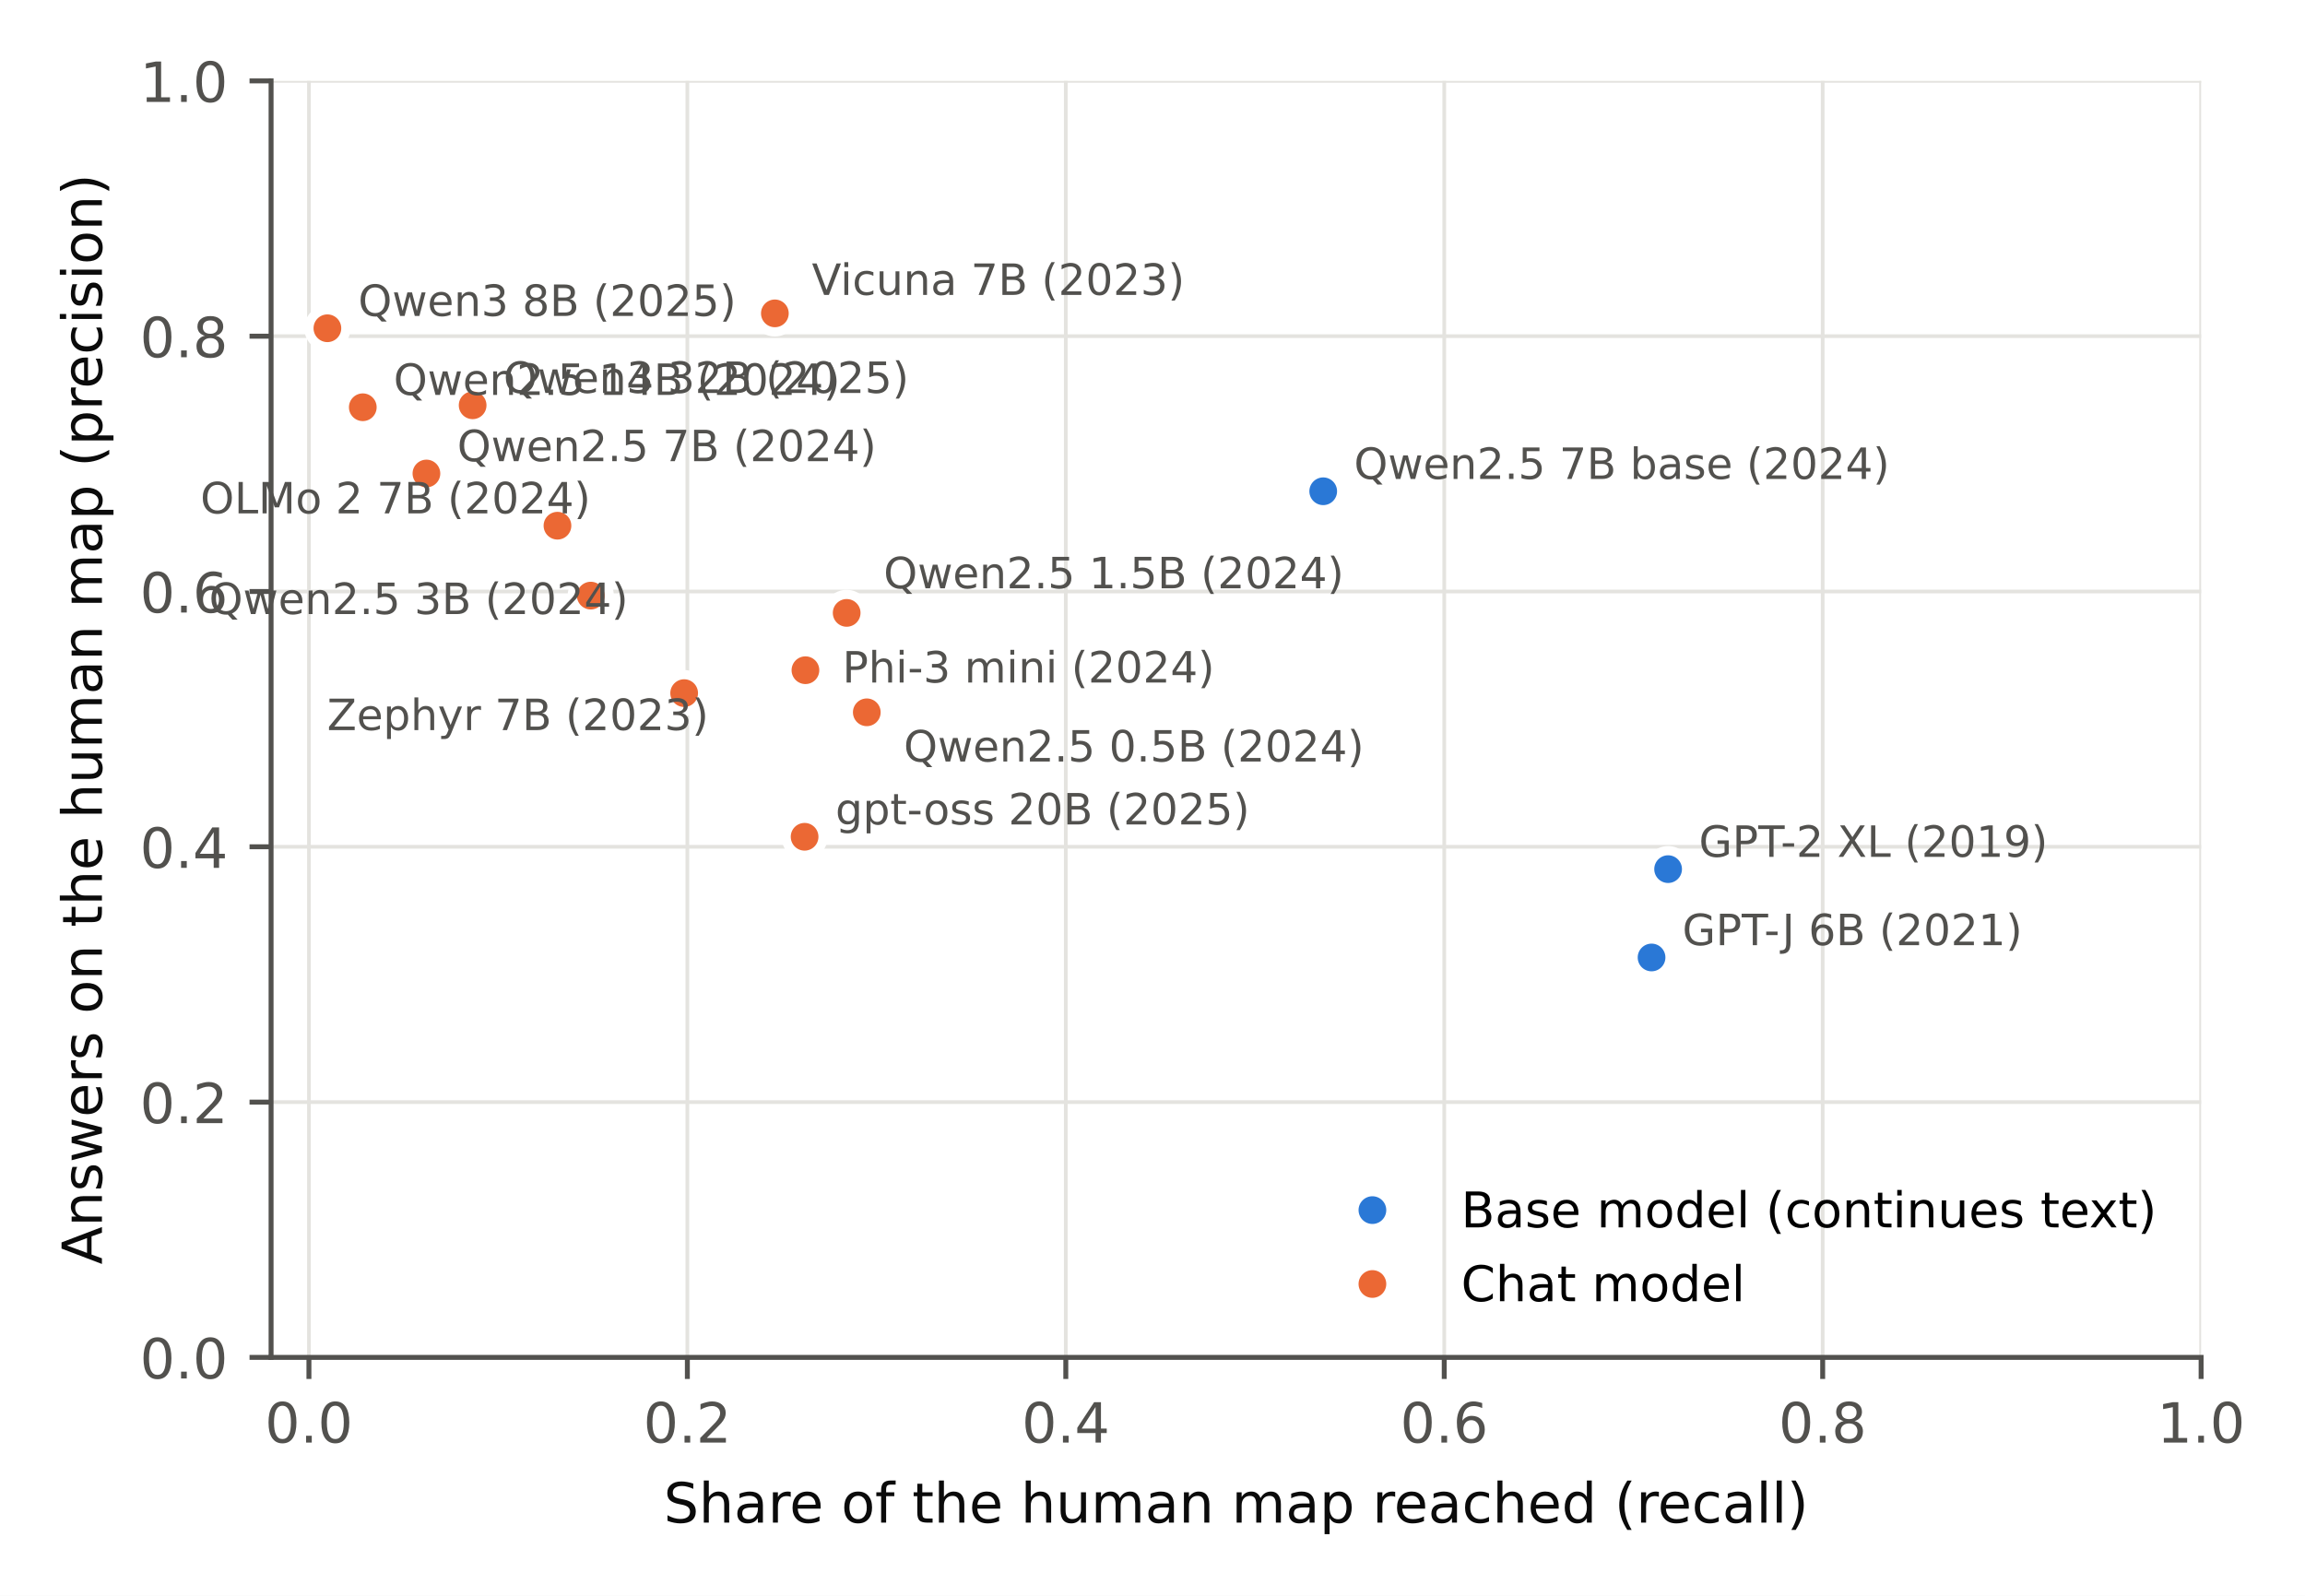
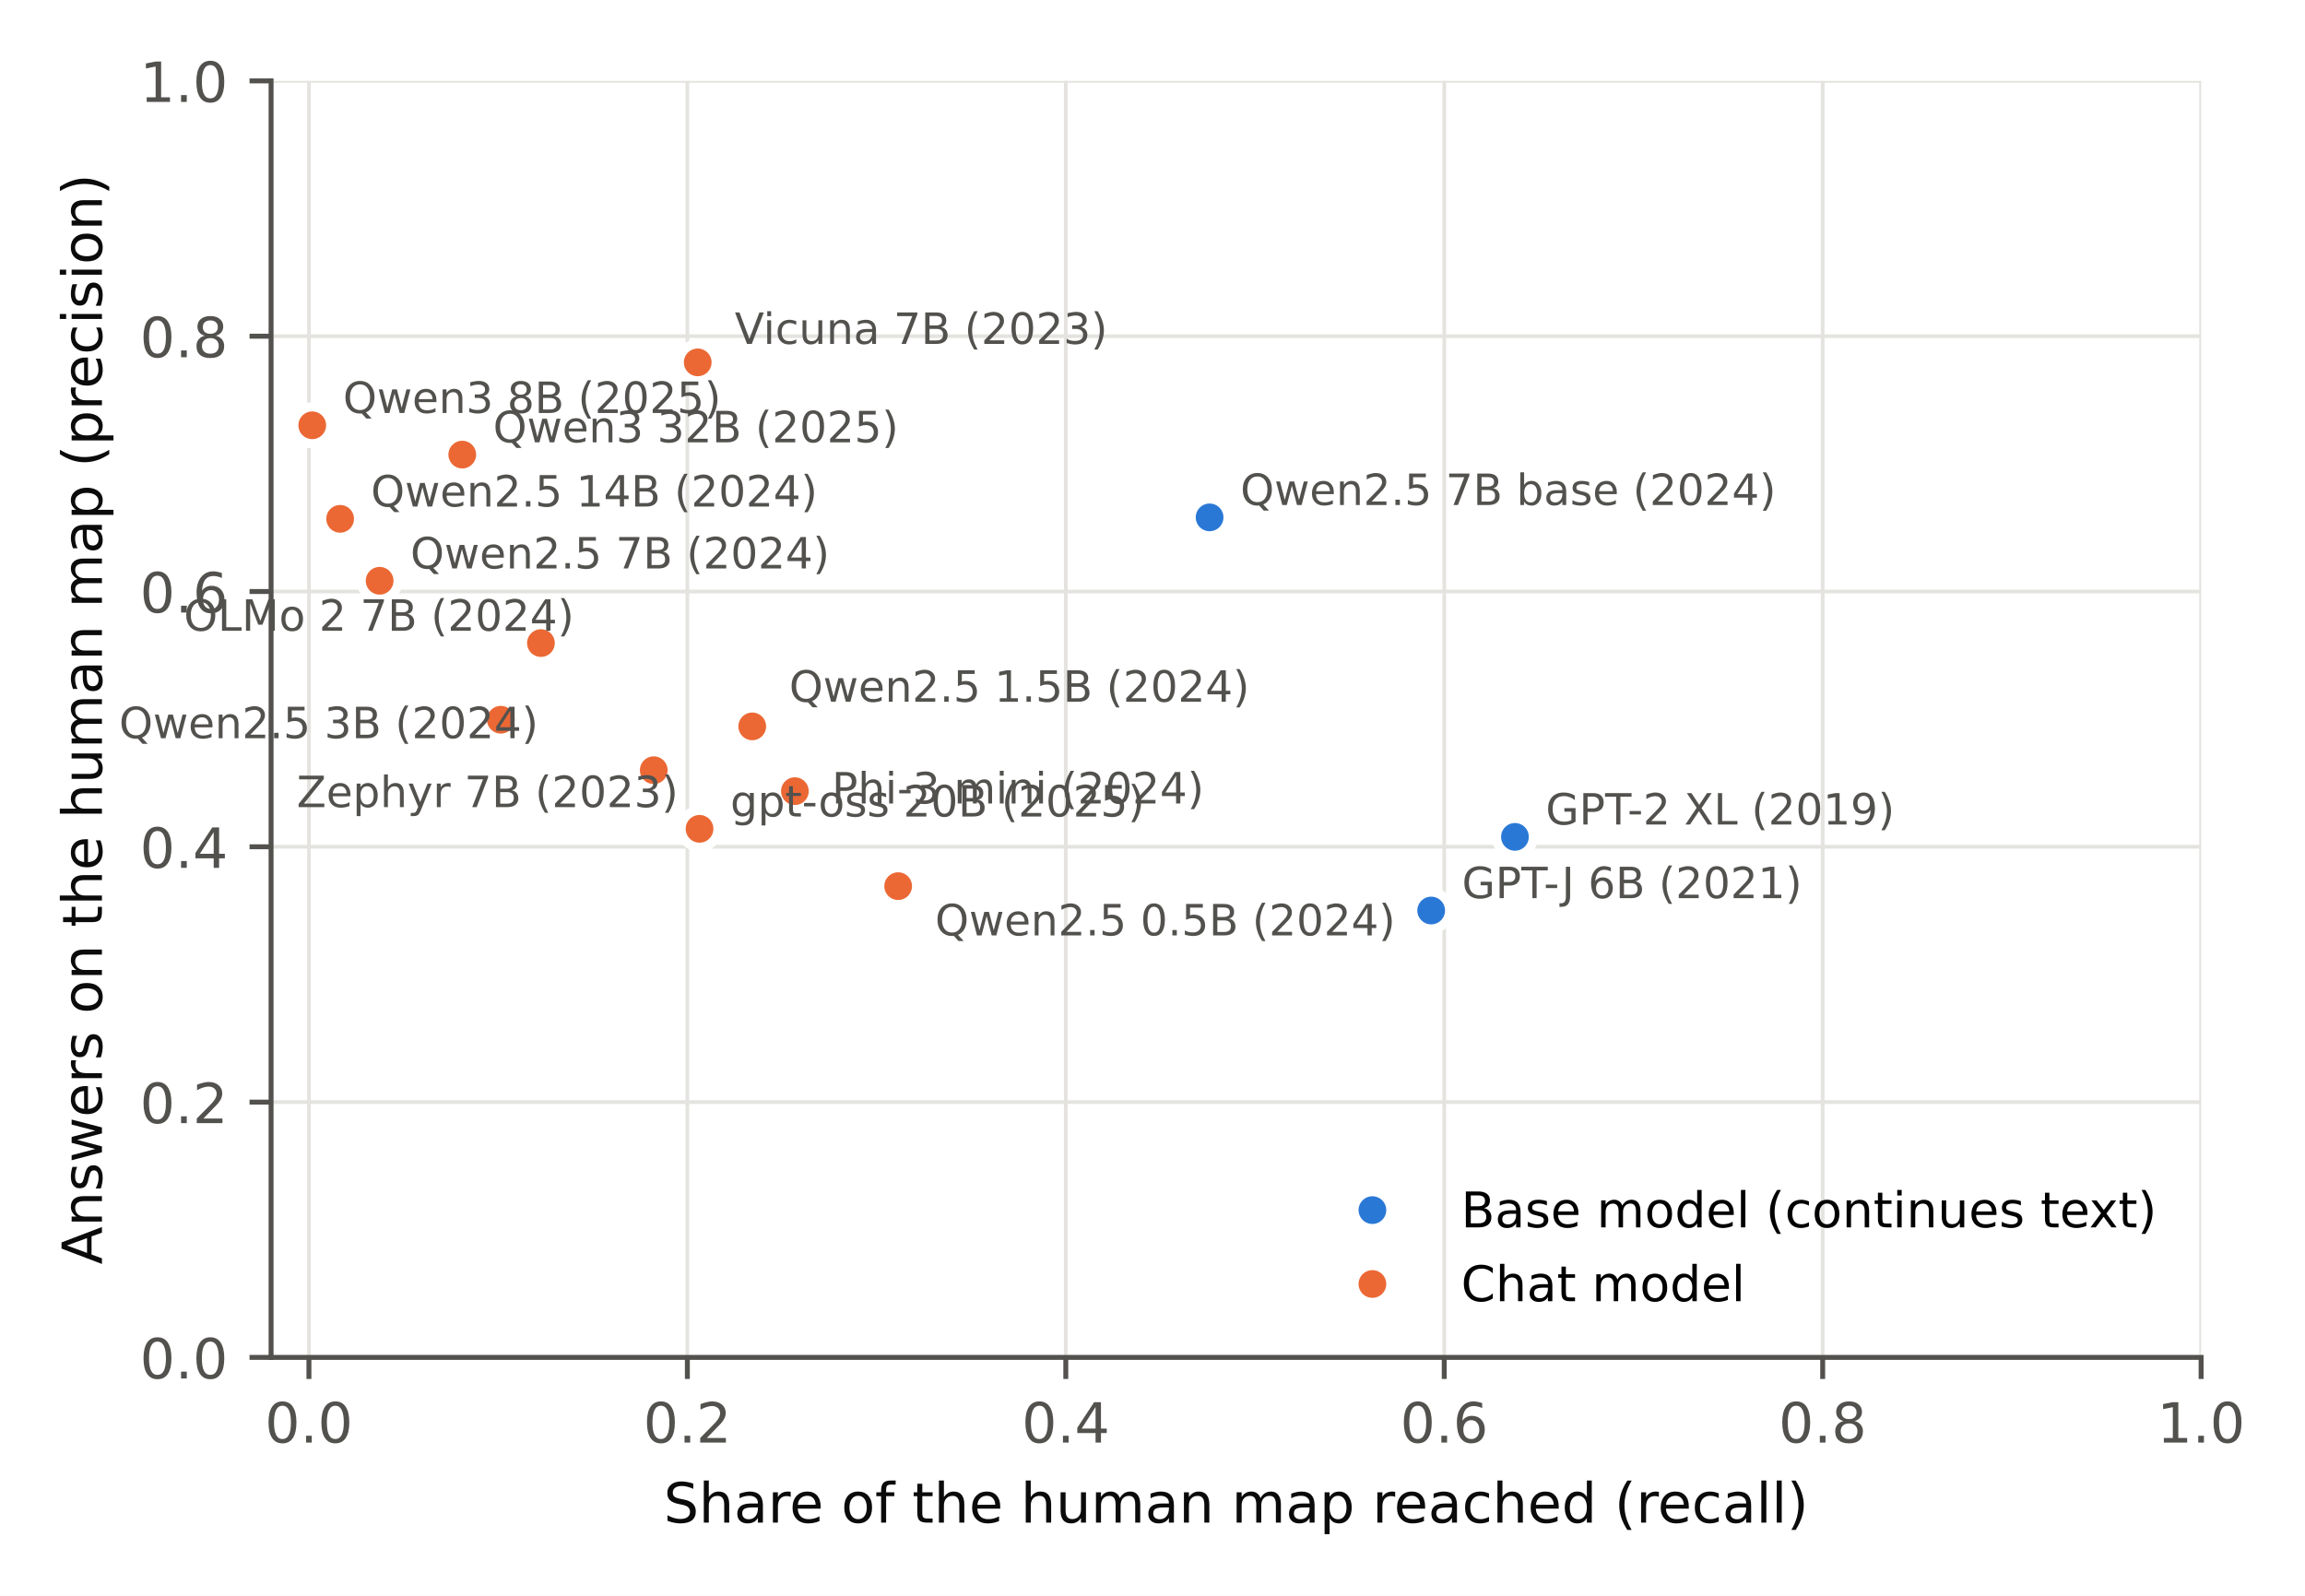
<svg xmlns="http://www.w3.org/2000/svg" xmlns:xlink="http://www.w3.org/1999/xlink" width="374.4pt" height="259.2pt" viewBox="0 0 374.4 259.2" version="1.1">
  <defs>
    <style type="text/css">*{stroke-linejoin: round; stroke-linecap: butt}</style>
  </defs>
  <g id="figure_1">
    <g id="patch_1">
      <path d="M 0 259.2  L 374.4 259.2  L 374.4 0  L 0 0  z " style="fill: #ffffff" />
    </g>
    <g id="axes_1">
      <g id="patch_2">
        <path d="M 44.032 220.478  L 357.525 220.478  L 357.525 13.139  L 44.032 13.139  z " style="fill: #ffffff" />
      </g>
      <g id="matplotlib.axis_1">
        <g id="xtick_1">
          <g id="line2d_1">
-             <path d="M 50.179 220.478  L 50.179 13.139  " clip-path="url(#pc1b6db1b55)" style="fill: none; stroke: #e4e3df; stroke-width: 0.6; stroke-linecap: square" />
+             <path d="M 50.179 220.478  L 50.179 13.139  " clip-path="url(#p5cada70b95)" style="fill: none; stroke: #e4e3df; stroke-width: 0.6; stroke-linecap: square" />
          </g>
          <g id="line2d_2">
            <defs>
-               <path id="mc972352de5" d="M 0 0  L 0 3.5  " style="stroke: #52514e; stroke-width: 0.8" />
+               <path id="mea2cd3050e" d="M 0 0  L 0 3.5  " style="stroke: #52514e; stroke-width: 0.8" />
            </defs>
            <g>
-               <use xlink:href="#mc972352de5" x="50.179" y="220.478" style="fill: #52514e; stroke: #52514e; stroke-width: 0.8" />
+               <use xlink:href="#mea2cd3050e" x="50.179" y="220.478" style="fill: #52514e; stroke: #52514e; stroke-width: 0.8" />
            </g>
          </g>
          <g id="text_1">
            <text style="font-size: 9px; font-family: 'DejaVu Sans'; text-anchor: middle; fill: #52514e" x="50.179" y="234.316" transform="rotate(-0 50.17903 234.3158)">0.0</text>
          </g>
        </g>
        <g id="xtick_2">
          <g id="line2d_3">
-             <path d="M 111.648 220.478  L 111.648 13.139  " clip-path="url(#pc1b6db1b55)" style="fill: none; stroke: #e4e3df; stroke-width: 0.6; stroke-linecap: square" />
+             <path d="M 111.648 220.478  L 111.648 13.139  " clip-path="url(#p5cada70b95)" style="fill: none; stroke: #e4e3df; stroke-width: 0.6; stroke-linecap: square" />
          </g>
          <g id="line2d_4">
            <g>
-               <use xlink:href="#mc972352de5" x="111.648" y="220.478" style="fill: #52514e; stroke: #52514e; stroke-width: 0.8" />
+               <use xlink:href="#mea2cd3050e" x="111.648" y="220.478" style="fill: #52514e; stroke: #52514e; stroke-width: 0.8" />
            </g>
          </g>
          <g id="text_2">
            <text style="font-size: 9px; font-family: 'DejaVu Sans'; text-anchor: middle; fill: #52514e" x="111.648" y="234.316" transform="rotate(-0 111.6482 234.3158)">0.2</text>
          </g>
        </g>
        <g id="xtick_3">
          <g id="line2d_5">
-             <path d="M 173.117 220.478  L 173.117 13.139  " clip-path="url(#pc1b6db1b55)" style="fill: none; stroke: #e4e3df; stroke-width: 0.6; stroke-linecap: square" />
+             <path d="M 173.117 220.478  L 173.117 13.139  " clip-path="url(#p5cada70b95)" style="fill: none; stroke: #e4e3df; stroke-width: 0.6; stroke-linecap: square" />
          </g>
          <g id="line2d_6">
            <g>
-               <use xlink:href="#mc972352de5" x="173.117" y="220.478" style="fill: #52514e; stroke: #52514e; stroke-width: 0.8" />
+               <use xlink:href="#mea2cd3050e" x="173.117" y="220.478" style="fill: #52514e; stroke: #52514e; stroke-width: 0.8" />
            </g>
          </g>
          <g id="text_3">
            <text style="font-size: 9px; font-family: 'DejaVu Sans'; text-anchor: middle; fill: #52514e" x="173.117" y="234.316" transform="rotate(-0 173.1174 234.3158)">0.4</text>
          </g>
        </g>
        <g id="xtick_4">
          <g id="line2d_7">
-             <path d="M 234.587 220.478  L 234.587 13.139  " clip-path="url(#pc1b6db1b55)" style="fill: none; stroke: #e4e3df; stroke-width: 0.6; stroke-linecap: square" />
+             <path d="M 234.587 220.478  L 234.587 13.139  " clip-path="url(#p5cada70b95)" style="fill: none; stroke: #e4e3df; stroke-width: 0.6; stroke-linecap: square" />
          </g>
          <g id="line2d_8">
            <g>
-               <use xlink:href="#mc972352de5" x="234.587" y="220.478" style="fill: #52514e; stroke: #52514e; stroke-width: 0.8" />
+               <use xlink:href="#mea2cd3050e" x="234.587" y="220.478" style="fill: #52514e; stroke: #52514e; stroke-width: 0.8" />
            </g>
          </g>
          <g id="text_4">
            <text style="font-size: 9px; font-family: 'DejaVu Sans'; text-anchor: middle; fill: #52514e" x="234.587" y="234.316" transform="rotate(-0 234.5866 234.3158)">0.6</text>
          </g>
        </g>
        <g id="xtick_5">
          <g id="line2d_9">
-             <path d="M 296.056 220.478  L 296.056 13.139  " clip-path="url(#pc1b6db1b55)" style="fill: none; stroke: #e4e3df; stroke-width: 0.6; stroke-linecap: square" />
+             <path d="M 296.056 220.478  L 296.056 13.139  " clip-path="url(#p5cada70b95)" style="fill: none; stroke: #e4e3df; stroke-width: 0.6; stroke-linecap: square" />
          </g>
          <g id="line2d_10">
            <g>
-               <use xlink:href="#mc972352de5" x="296.056" y="220.478" style="fill: #52514e; stroke: #52514e; stroke-width: 0.8" />
+               <use xlink:href="#mea2cd3050e" x="296.056" y="220.478" style="fill: #52514e; stroke: #52514e; stroke-width: 0.8" />
            </g>
          </g>
          <g id="text_5">
            <text style="font-size: 9px; font-family: 'DejaVu Sans'; text-anchor: middle; fill: #52514e" x="296.056" y="234.316" transform="rotate(-0 296.0558 234.3158)">0.8</text>
          </g>
        </g>
        <g id="xtick_6">
          <g id="line2d_11">
-             <path d="M 357.525 220.478  L 357.525 13.139  " clip-path="url(#pc1b6db1b55)" style="fill: none; stroke: #e4e3df; stroke-width: 0.6; stroke-linecap: square" />
+             <path d="M 357.525 220.478  L 357.525 13.139  " clip-path="url(#p5cada70b95)" style="fill: none; stroke: #e4e3df; stroke-width: 0.6; stroke-linecap: square" />
          </g>
          <g id="line2d_12">
            <g>
-               <use xlink:href="#mc972352de5" x="357.525" y="220.478" style="fill: #52514e; stroke: #52514e; stroke-width: 0.8" />
+               <use xlink:href="#mea2cd3050e" x="357.525" y="220.478" style="fill: #52514e; stroke: #52514e; stroke-width: 0.8" />
            </g>
          </g>
          <g id="text_6">
            <text style="font-size: 9px; font-family: 'DejaVu Sans'; text-anchor: middle; fill: #52514e" x="357.525" y="234.316" transform="rotate(-0 357.525 234.3158)">1.0</text>
          </g>
        </g>
        <g id="text_7">
          <text style="font-size: 9px; font-family: 'DejaVu Sans'; text-anchor: middle; fill: #0b0b0b" x="200.779" y="247.316" transform="rotate(-0 200.7786 247.3165)">Share of the human map reached (recall)</text>
        </g>
      </g>
      <g id="matplotlib.axis_2">
        <g id="ytick_1">
          <g id="line2d_13">
-             <path d="M 44.032 220.478  L 357.525 220.478  " clip-path="url(#pc1b6db1b55)" style="fill: none; stroke: #e4e3df; stroke-width: 0.6; stroke-linecap: square" />
+             <path d="M 44.032 220.478  L 357.525 220.478  " clip-path="url(#p5cada70b95)" style="fill: none; stroke: #e4e3df; stroke-width: 0.6; stroke-linecap: square" />
          </g>
          <g id="line2d_14">
            <defs>
-               <path id="ma67d0afae8" d="M 0 0  L -3.5 0  " style="stroke: #52514e; stroke-width: 0.8" />
+               <path id="me77e0ae88c" d="M 0 0  L -3.5 0  " style="stroke: #52514e; stroke-width: 0.8" />
            </defs>
            <g>
-               <use xlink:href="#ma67d0afae8" x="44.032" y="220.478" style="fill: #52514e; stroke: #52514e; stroke-width: 0.8" />
+               <use xlink:href="#me77e0ae88c" x="44.032" y="220.478" style="fill: #52514e; stroke: #52514e; stroke-width: 0.8" />
            </g>
          </g>
          <g id="text_8">
            <text style="font-size: 9px; font-family: 'DejaVu Sans'; text-anchor: end; fill: #52514e" x="37.032" y="223.897" transform="rotate(-0 37.03211 223.8968)">0.0</text>
          </g>
        </g>
        <g id="ytick_2">
          <g id="line2d_15">
-             <path d="M 44.032 179.01  L 357.525 179.01  " clip-path="url(#pc1b6db1b55)" style="fill: none; stroke: #e4e3df; stroke-width: 0.6; stroke-linecap: square" />
+             <path d="M 44.032 179.01  L 357.525 179.01  " clip-path="url(#p5cada70b95)" style="fill: none; stroke: #e4e3df; stroke-width: 0.6; stroke-linecap: square" />
          </g>
          <g id="line2d_16">
            <g>
-               <use xlink:href="#ma67d0afae8" x="44.032" y="179.01" style="fill: #52514e; stroke: #52514e; stroke-width: 0.8" />
+               <use xlink:href="#me77e0ae88c" x="44.032" y="179.01" style="fill: #52514e; stroke: #52514e; stroke-width: 0.8" />
            </g>
          </g>
          <g id="text_9">
            <text style="font-size: 9px; font-family: 'DejaVu Sans'; text-anchor: end; fill: #52514e" x="37.032" y="182.429" transform="rotate(-0 37.03211 182.429)">0.2</text>
          </g>
        </g>
        <g id="ytick_3">
          <g id="line2d_17">
-             <path d="M 44.032 137.542  L 357.525 137.542  " clip-path="url(#pc1b6db1b55)" style="fill: none; stroke: #e4e3df; stroke-width: 0.6; stroke-linecap: square" />
+             <path d="M 44.032 137.542  L 357.525 137.542  " clip-path="url(#p5cada70b95)" style="fill: none; stroke: #e4e3df; stroke-width: 0.6; stroke-linecap: square" />
          </g>
          <g id="line2d_18">
            <g>
-               <use xlink:href="#ma67d0afae8" x="44.032" y="137.542" style="fill: #52514e; stroke: #52514e; stroke-width: 0.8" />
+               <use xlink:href="#me77e0ae88c" x="44.032" y="137.542" style="fill: #52514e; stroke: #52514e; stroke-width: 0.8" />
            </g>
          </g>
          <g id="text_10">
            <text style="font-size: 9px; font-family: 'DejaVu Sans'; text-anchor: end; fill: #52514e" x="37.032" y="140.961" transform="rotate(-0 37.03211 140.9613)">0.4</text>
          </g>
        </g>
        <g id="ytick_4">
          <g id="line2d_19">
-             <path d="M 44.032 96.075  L 357.525 96.075  " clip-path="url(#pc1b6db1b55)" style="fill: none; stroke: #e4e3df; stroke-width: 0.6; stroke-linecap: square" />
+             <path d="M 44.032 96.075  L 357.525 96.075  " clip-path="url(#p5cada70b95)" style="fill: none; stroke: #e4e3df; stroke-width: 0.6; stroke-linecap: square" />
          </g>
          <g id="line2d_20">
            <g>
-               <use xlink:href="#ma67d0afae8" x="44.032" y="96.075" style="fill: #52514e; stroke: #52514e; stroke-width: 0.8" />
+               <use xlink:href="#me77e0ae88c" x="44.032" y="96.075" style="fill: #52514e; stroke: #52514e; stroke-width: 0.8" />
            </g>
          </g>
          <g id="text_11">
            <text style="font-size: 9px; font-family: 'DejaVu Sans'; text-anchor: end; fill: #52514e" x="37.032" y="99.493" transform="rotate(-0 37.03211 99.49347)">0.6</text>
          </g>
        </g>
        <g id="ytick_5">
          <g id="line2d_21">
-             <path d="M 44.032 54.607  L 357.525 54.607  " clip-path="url(#pc1b6db1b55)" style="fill: none; stroke: #e4e3df; stroke-width: 0.6; stroke-linecap: square" />
+             <path d="M 44.032 54.607  L 357.525 54.607  " clip-path="url(#p5cada70b95)" style="fill: none; stroke: #e4e3df; stroke-width: 0.6; stroke-linecap: square" />
          </g>
          <g id="line2d_22">
            <g>
-               <use xlink:href="#ma67d0afae8" x="44.032" y="54.607" style="fill: #52514e; stroke: #52514e; stroke-width: 0.8" />
+               <use xlink:href="#me77e0ae88c" x="44.032" y="54.607" style="fill: #52514e; stroke: #52514e; stroke-width: 0.8" />
            </g>
          </g>
          <g id="text_12">
            <text style="font-size: 9px; font-family: 'DejaVu Sans'; text-anchor: end; fill: #52514e" x="37.032" y="58.026" transform="rotate(-0 37.03211 58.02568)">0.8</text>
          </g>
        </g>
        <g id="ytick_6">
          <g id="line2d_23">
-             <path d="M 44.032 13.139  L 357.525 13.139  " clip-path="url(#pc1b6db1b55)" style="fill: none; stroke: #e4e3df; stroke-width: 0.6; stroke-linecap: square" />
+             <path d="M 44.032 13.139  L 357.525 13.139  " clip-path="url(#p5cada70b95)" style="fill: none; stroke: #e4e3df; stroke-width: 0.6; stroke-linecap: square" />
          </g>
          <g id="line2d_24">
            <g>
-               <use xlink:href="#ma67d0afae8" x="44.032" y="13.139" style="fill: #52514e; stroke: #52514e; stroke-width: 0.8" />
+               <use xlink:href="#me77e0ae88c" x="44.032" y="13.139" style="fill: #52514e; stroke: #52514e; stroke-width: 0.8" />
            </g>
          </g>
          <g id="text_13">
            <text style="font-size: 9px; font-family: 'DejaVu Sans'; text-anchor: end; fill: #52514e" x="37.032" y="16.558" transform="rotate(-0 37.03211 16.55789)">1.0</text>
          </g>
        </g>
        <g id="text_14">
          <text style="font-size: 9px; font-family: 'DejaVu Sans'; text-anchor: middle; fill: #0b0b0b" x="16.557" y="116.808" transform="rotate(-90 16.55719 116.8084)">Answers on the human map (precision)</text>
        </g>
      </g>
      <g id="patch_3">
        <path d="M 44.032 220.478  L 44.032 13.139  " style="fill: none; stroke: #52514e; stroke-width: 0.8; stroke-linejoin: miter; stroke-linecap: square" />
      </g>
      <g id="patch_4">
        <path d="M 44.032 220.478  L 357.525 220.478  " style="fill: none; stroke: #52514e; stroke-width: 0.8; stroke-linejoin: miter; stroke-linecap: square" />
      </g>
      <g id="line2d_25">
        <defs>
-           <path id="m1338ee4000" d="M 0 3  C 0.796 3 1.559 2.684 2.121 2.121  C 2.684 1.559 3 0.796 3 0  C 3 -0.796 2.684 -1.559 2.121 -2.121  C 1.559 -2.684 0.796 -3 0 -3  C -0.796 -3 -1.559 -2.684 -2.121 -2.121  C -2.684 -1.559 -3 -0.796 -3 0  C -3 0.796 -2.684 1.559 -2.121 2.121  C -1.559 2.684 -0.796 3 0 3  z " style="stroke: #ffffff; stroke-width: 1.5" />
+           <path id="m1ff4913ec3" d="M 0 3  C 0.796 3 1.559 2.684 2.121 2.121  C 2.684 1.559 3 0.796 3 0  C 3 -0.796 2.684 -1.559 2.121 -2.121  C 1.559 -2.684 0.796 -3 0 -3  C -0.796 -3 -1.559 -2.684 -2.121 -2.121  C -2.684 -1.559 -3 -0.796 -3 0  C -3 0.796 -2.684 1.559 -2.121 2.121  C -1.559 2.684 -0.796 3 0 3  z " style="stroke: #ffffff; stroke-width: 1.5" />
        </defs>
-         <g clip-path="url(#pc1b6db1b55)">
-           <use xlink:href="#m1338ee4000" x="270.95" y="141.172" style="fill: #2a78d6; stroke: #ffffff; stroke-width: 1.5" />
-           <use xlink:href="#m1338ee4000" x="268.262" y="155.52" style="fill: #2a78d6; stroke: #ffffff; stroke-width: 1.5" />
-           <use xlink:href="#m1338ee4000" x="214.929" y="79.795" style="fill: #2a78d6; stroke: #ffffff; stroke-width: 1.5" />
+         <g clip-path="url(#p5cada70b95)">
+           <use xlink:href="#m1ff4913ec3" x="246.072" y="135.93" style="fill: #2a78d6; stroke: #ffffff; stroke-width: 1.5" />
+           <use xlink:href="#m1ff4913ec3" x="232.466" y="147.893" style="fill: #2a78d6; stroke: #ffffff; stroke-width: 1.5" />
+           <use xlink:href="#m1ff4913ec3" x="196.475" y="84.035" style="fill: #2a78d6; stroke: #ffffff; stroke-width: 1.5" />
        </g>
      </g>
      <g id="line2d_26">
        <defs>
-           <path id="m70d943db40" d="M 0 3  C 0.796 3 1.559 2.684 2.121 2.121  C 2.684 1.559 3 0.796 3 0  C 3 -0.796 2.684 -1.559 2.121 -2.121  C 1.559 -2.684 0.796 -3 0 -3  C -0.796 -3 -1.559 -2.684 -2.121 -2.121  C -2.684 -1.559 -3 -0.796 -3 0  C -3 0.796 -2.684 1.559 -2.121 2.121  C -1.559 2.684 -0.796 3 0 3  z " style="stroke: #ffffff; stroke-width: 1.5" />
+           <path id="m7d1a2585f4" d="M 0 3  C 0.796 3 1.559 2.684 2.121 2.121  C 2.684 1.559 3 0.796 3 0  C 3 -0.796 2.684 -1.559 2.121 -2.121  C 1.559 -2.684 0.796 -3 0 -3  C -0.796 -3 -1.559 -2.684 -2.121 -2.121  C -2.684 -1.559 -3 -0.796 -3 0  C -3 0.796 -2.684 1.559 -2.121 2.121  C -1.559 2.684 -0.796 3 0 3  z " style="stroke: #ffffff; stroke-width: 1.5" />
        </defs>
-         <g clip-path="url(#pc1b6db1b55)">
-           <use xlink:href="#m70d943db40" x="111.127" y="112.583" style="fill: #eb6834; stroke: #ffffff; stroke-width: 1.5" />
-           <use xlink:href="#m70d943db40" x="125.861" y="50.9" style="fill: #eb6834; stroke: #ffffff; stroke-width: 1.5" />
-           <use xlink:href="#m70d943db40" x="140.793" y="115.699" style="fill: #eb6834; stroke: #ffffff; stroke-width: 1.5" />
-           <use xlink:href="#m70d943db40" x="137.524" y="99.552" style="fill: #eb6834; stroke: #ffffff; stroke-width: 1.5" />
-           <use xlink:href="#m70d943db40" x="95.954" y="96.744" style="fill: #eb6834; stroke: #ffffff; stroke-width: 1.5" />
-           <use xlink:href="#m70d943db40" x="130.827" y="108.861" style="fill: #eb6834; stroke: #ffffff; stroke-width: 1.5" />
-           <use xlink:href="#m70d943db40" x="69.264" y="76.911" style="fill: #eb6834; stroke: #ffffff; stroke-width: 1.5" />
-           <use xlink:href="#m70d943db40" x="90.549" y="85.388" style="fill: #eb6834; stroke: #ffffff; stroke-width: 1.5" />
-           <use xlink:href="#m70d943db40" x="58.928" y="66.149" style="fill: #eb6834; stroke: #ffffff; stroke-width: 1.5" />
-           <use xlink:href="#m70d943db40" x="53.179" y="53.319" style="fill: #eb6834; stroke: #ffffff; stroke-width: 1.5" />
-           <use xlink:href="#m70d943db40" x="130.69" y="135.916" style="fill: #eb6834; stroke: #ffffff; stroke-width: 1.5" />
-           <use xlink:href="#m70d943db40" x="76.77" y="65.831" style="fill: #eb6834; stroke: #ffffff; stroke-width: 1.5" />
+         <g clip-path="url(#p5cada70b95)">
+           <use xlink:href="#m7d1a2585f4" x="106.19" y="125.102" style="fill: #eb6834; stroke: #ffffff; stroke-width: 1.5" />
+           <use xlink:href="#m7d1a2585f4" x="113.332" y="58.859" style="fill: #eb6834; stroke: #ffffff; stroke-width: 1.5" />
+           <use xlink:href="#m7d1a2585f4" x="145.888" y="143.936" style="fill: #eb6834; stroke: #ffffff; stroke-width: 1.5" />
+           <use xlink:href="#m7d1a2585f4" x="122.187" y="117.985" style="fill: #eb6834; stroke: #ffffff; stroke-width: 1.5" />
+           <use xlink:href="#m7d1a2585f4" x="81.345" y="116.905" style="fill: #eb6834; stroke: #ffffff; stroke-width: 1.5" />
+           <use xlink:href="#m7d1a2585f4" x="129.112" y="128.505" style="fill: #eb6834; stroke: #ffffff; stroke-width: 1.5" />
+           <use xlink:href="#m7d1a2585f4" x="61.664" y="94.333" style="fill: #eb6834; stroke: #ffffff; stroke-width: 1.5" />
+           <use xlink:href="#m7d1a2585f4" x="87.863" y="104.453" style="fill: #eb6834; stroke: #ffffff; stroke-width: 1.5" />
+           <use xlink:href="#m7d1a2585f4" x="55.248" y="84.273" style="fill: #eb6834; stroke: #ffffff; stroke-width: 1.5" />
+           <use xlink:href="#m7d1a2585f4" x="50.718" y="69.08" style="fill: #eb6834; stroke: #ffffff; stroke-width: 1.5" />
+           <use xlink:href="#m7d1a2585f4" x="113.626" y="134.623" style="fill: #eb6834; stroke: #ffffff; stroke-width: 1.5" />
+           <use xlink:href="#m7d1a2585f4" x="75.084" y="73.841" style="fill: #eb6834; stroke: #ffffff; stroke-width: 1.5" />
        </g>
      </g>
      <g id="text_15">
-         <text style="font-size: 7px; font-family: 'DejaVu Sans'; text-anchor: start; fill: #52514e" x="275.95" y="139.172" transform="rotate(-0 275.9503 139.1719)">GPT-2 XL (2019)</text>
+         <text style="font-size: 7px; font-family: 'DejaVu Sans'; text-anchor: start; fill: #52514e" x="251.072" y="133.93" transform="rotate(-0 251.0716 133.9297)">GPT-2 XL (2019)</text>
      </g>
      <g id="text_16">
-         <text style="font-size: 7px; font-family: 'DejaVu Sans'; text-anchor: start; fill: #52514e" x="273.262" y="153.52" transform="rotate(-0 273.2616 153.5202)">GPT-J 6B (2021)</text>
+         <text style="font-size: 7px; font-family: 'DejaVu Sans'; text-anchor: start; fill: #52514e" x="237.466" y="145.893" transform="rotate(-0 237.4657 145.8931)">GPT-J 6B (2021)</text>
      </g>
      <g id="text_17">
-         <text style="font-size: 7px; font-family: 'DejaVu Sans'; text-anchor: start; fill: #52514e" x="53.127" y="118.583" transform="rotate(-0 53.12738 118.5834)">Zephyr 7B (2023)</text>
+         <text style="font-size: 7px; font-family: 'DejaVu Sans'; text-anchor: start; fill: #52514e" x="48.19" y="131.102" transform="rotate(-0 48.19029 131.102)">Zephyr 7B (2023)</text>
      </g>
      <g id="text_18">
-         <text style="font-size: 7px; font-family: 'DejaVu Sans'; text-anchor: start; fill: #52514e" x="131.861" y="47.9" transform="rotate(-0 131.8613 47.90014)">Vicuna 7B (2023)</text>
+         <text style="font-size: 7px; font-family: 'DejaVu Sans'; text-anchor: start; fill: #52514e" x="119.332" y="55.859" transform="rotate(-0 119.3317 55.8586)">Vicuna 7B (2023)</text>
      </g>
      <g id="text_19">
-         <text style="font-size: 7px; font-family: 'DejaVu Sans'; text-anchor: start; fill: #52514e" x="146.793" y="123.699" transform="rotate(-0 146.7931 123.6993)">Qwen2.5 0.5B (2024)</text>
+         <text style="font-size: 7px; font-family: 'DejaVu Sans'; text-anchor: start; fill: #52514e" x="151.888" y="151.936" transform="rotate(-0 151.8876 151.9363)">Qwen2.5 0.5B (2024)</text>
      </g>
      <g id="text_20">
-         <text style="font-size: 7px; font-family: 'DejaVu Sans'; text-anchor: start; fill: #52514e" x="143.524" y="95.552" transform="rotate(-0 143.5241 95.5518)">Qwen2.5 1.5B (2024)</text>
+         <text style="font-size: 7px; font-family: 'DejaVu Sans'; text-anchor: start; fill: #52514e" x="128.187" y="113.985" transform="rotate(-0 128.1867 113.9846)">Qwen2.5 1.5B (2024)</text>
      </g>
      <g id="text_21">
-         <text style="font-size: 7px; font-family: 'DejaVu Sans'; text-anchor: start; fill: #52514e" x="33.954" y="99.744" transform="rotate(-0 33.95444 99.74435)">Qwen2.5 3B (2024)</text>
+         <text style="font-size: 7px; font-family: 'DejaVu Sans'; text-anchor: start; fill: #52514e" x="19.345" y="119.905" transform="rotate(-0 19.34499 119.9054)">Qwen2.5 3B (2024)</text>
      </g>
      <g id="text_22">
-         <text style="font-size: 7px; font-family: 'DejaVu Sans'; text-anchor: start; fill: #52514e" x="136.827" y="110.861" transform="rotate(-0 136.8269 110.8612)">Phi-3 mini (2024)</text>
+         <text style="font-size: 7px; font-family: 'DejaVu Sans'; text-anchor: start; fill: #52514e" x="135.112" y="130.505" transform="rotate(-0 135.1124 130.5051)">Phi-3 mini (2024)</text>
      </g>
      <g id="text_23">
-         <text style="font-size: 7px; font-family: 'DejaVu Sans'; text-anchor: start; fill: #52514e" x="219.929" y="77.795" transform="rotate(-0 219.9287 77.795)">Qwen2.5 7B base (2024)</text>
+         <text style="font-size: 7px; font-family: 'DejaVu Sans'; text-anchor: start; fill: #52514e" x="201.475" y="82.035" transform="rotate(-0 201.4754 82.03533)">Qwen2.5 7B base (2024)</text>
      </g>
      <g id="text_24">
-         <text style="font-size: 7px; font-family: 'DejaVu Sans'; text-anchor: start; fill: #52514e" x="74.264" y="74.911" transform="rotate(-0 74.26408 74.91144)">Qwen2.5 7B (2024)</text>
+         <text style="font-size: 7px; font-family: 'DejaVu Sans'; text-anchor: start; fill: #52514e" x="66.664" y="92.333" transform="rotate(-0 66.66406 92.33255)">Qwen2.5 7B (2024)</text>
      </g>
      <g id="text_25">
-         <text style="font-size: 7px; font-family: 'DejaVu Sans'; text-anchor: start; fill: #52514e" x="32.549" y="83.388" transform="rotate(-0 32.54915 83.38844)">OLMo 2 7B (2024)</text>
+         <text style="font-size: 7px; font-family: 'DejaVu Sans'; text-anchor: start; fill: #52514e" x="29.863" y="102.453" transform="rotate(-0 29.86336 102.453)">OLMo 2 7B (2024)</text>
      </g>
      <g id="text_26">
-         <text style="font-size: 7px; font-family: 'DejaVu Sans'; text-anchor: start; fill: #52514e" x="63.928" y="64.149" transform="rotate(-0 63.92782 64.14919)">Qwen2.5 14B (2024)</text>
+         <text style="font-size: 7px; font-family: 'DejaVu Sans'; text-anchor: start; fill: #52514e" x="60.248" y="82.273" transform="rotate(-0 60.24754 82.27277)">Qwen2.5 14B (2024)</text>
      </g>
      <g id="text_27">
-         <text style="font-size: 7px; font-family: 'DejaVu Sans'; text-anchor: start; fill: #52514e" x="58.179" y="51.319" transform="rotate(-0 58.17931 51.31909)">Qwen3 8B (2025)</text>
+         <text style="font-size: 7px; font-family: 'DejaVu Sans'; text-anchor: start; fill: #52514e" x="55.718" y="67.08" transform="rotate(-0 55.71823 67.08004)">Qwen3 8B (2025)</text>
      </g>
      <g id="text_28">
-         <text style="font-size: 7px; font-family: 'DejaVu Sans'; text-anchor: start; fill: #52514e" x="135.69" y="133.916" transform="rotate(-0 135.6904 133.9163)">gpt-oss 20B (2025)</text>
+         <text style="font-size: 7px; font-family: 'DejaVu Sans'; text-anchor: start; fill: #52514e" x="118.626" y="132.623" transform="rotate(-0 118.6255 132.6225)">gpt-oss 20B (2025)</text>
      </g>
      <g id="text_29">
-         <text style="font-size: 7px; font-family: 'DejaVu Sans'; text-anchor: start; fill: #52514e" x="81.77" y="63.831" transform="rotate(-0 81.76971 63.83142)">Qwen3 32B (2025)</text>
+         <text style="font-size: 7px; font-family: 'DejaVu Sans'; text-anchor: start; fill: #52514e" x="80.084" y="71.841" transform="rotate(-0 80.08424 71.84116)">Qwen3 32B (2025)</text>
      </g>
      <g id="legend_1">
        <g id="line2d_27">
          <g>
-             <use xlink:href="#m1338ee4000" x="222.92" y="196.555" style="fill: #2a78d6; stroke: #ffffff; stroke-width: 1.5" />
+             <use xlink:href="#m1ff4913ec3" x="222.92" y="196.555" style="fill: #2a78d6; stroke: #ffffff; stroke-width: 1.5" />
          </g>
        </g>
        <g id="text_30">
          <text style="font-size: 8px; font-family: 'DejaVu Sans'; text-anchor: start" x="237.32" y="199.355" transform="rotate(-0 237.32 199.3554)">Base model (continues text)</text>
        </g>
        <g id="line2d_28">
          <g>
-             <use xlink:href="#m70d943db40" x="222.92" y="208.556" style="fill: #eb6834; stroke: #ffffff; stroke-width: 1.5" />
+             <use xlink:href="#m7d1a2585f4" x="222.92" y="208.556" style="fill: #eb6834; stroke: #ffffff; stroke-width: 1.5" />
          </g>
        </g>
        <g id="text_31">
          <text style="font-size: 8px; font-family: 'DejaVu Sans'; text-anchor: start" x="237.32" y="211.356" transform="rotate(-0 237.32 211.356)">Chat model</text>
        </g>
      </g>
    </g>
  </g>
  <defs>
-     <clipPath id="pc1b6db1b55">
+     <clipPath id="p5cada70b95">
      <rect x="44.032" y="13.139" width="313.493" height="207.339" />
    </clipPath>
  </defs>
</svg>
